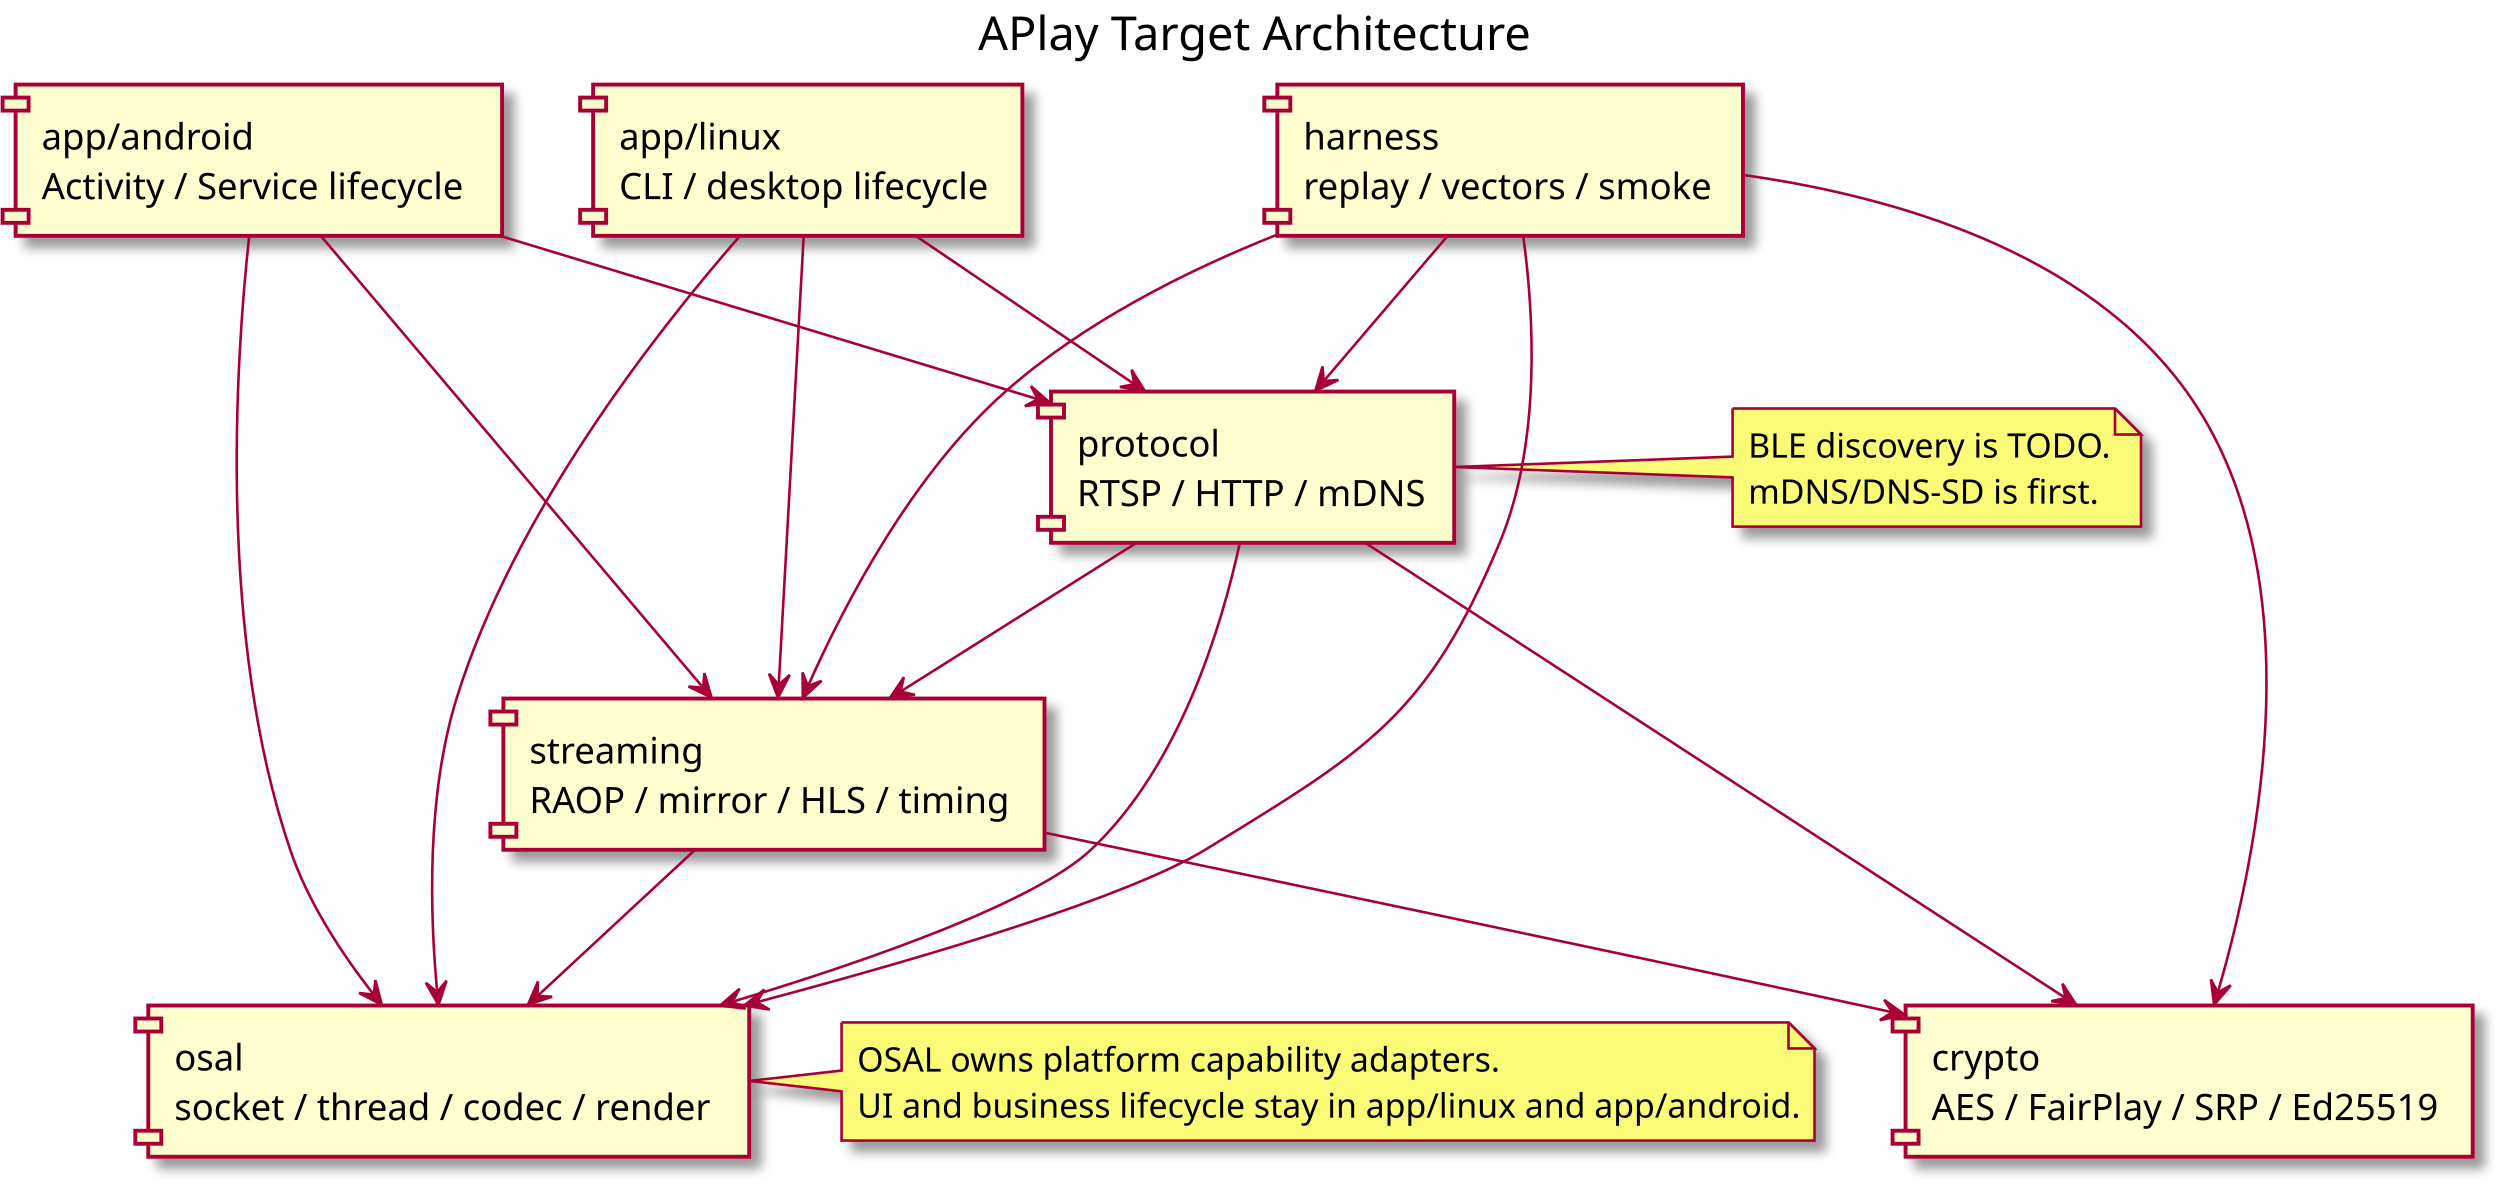
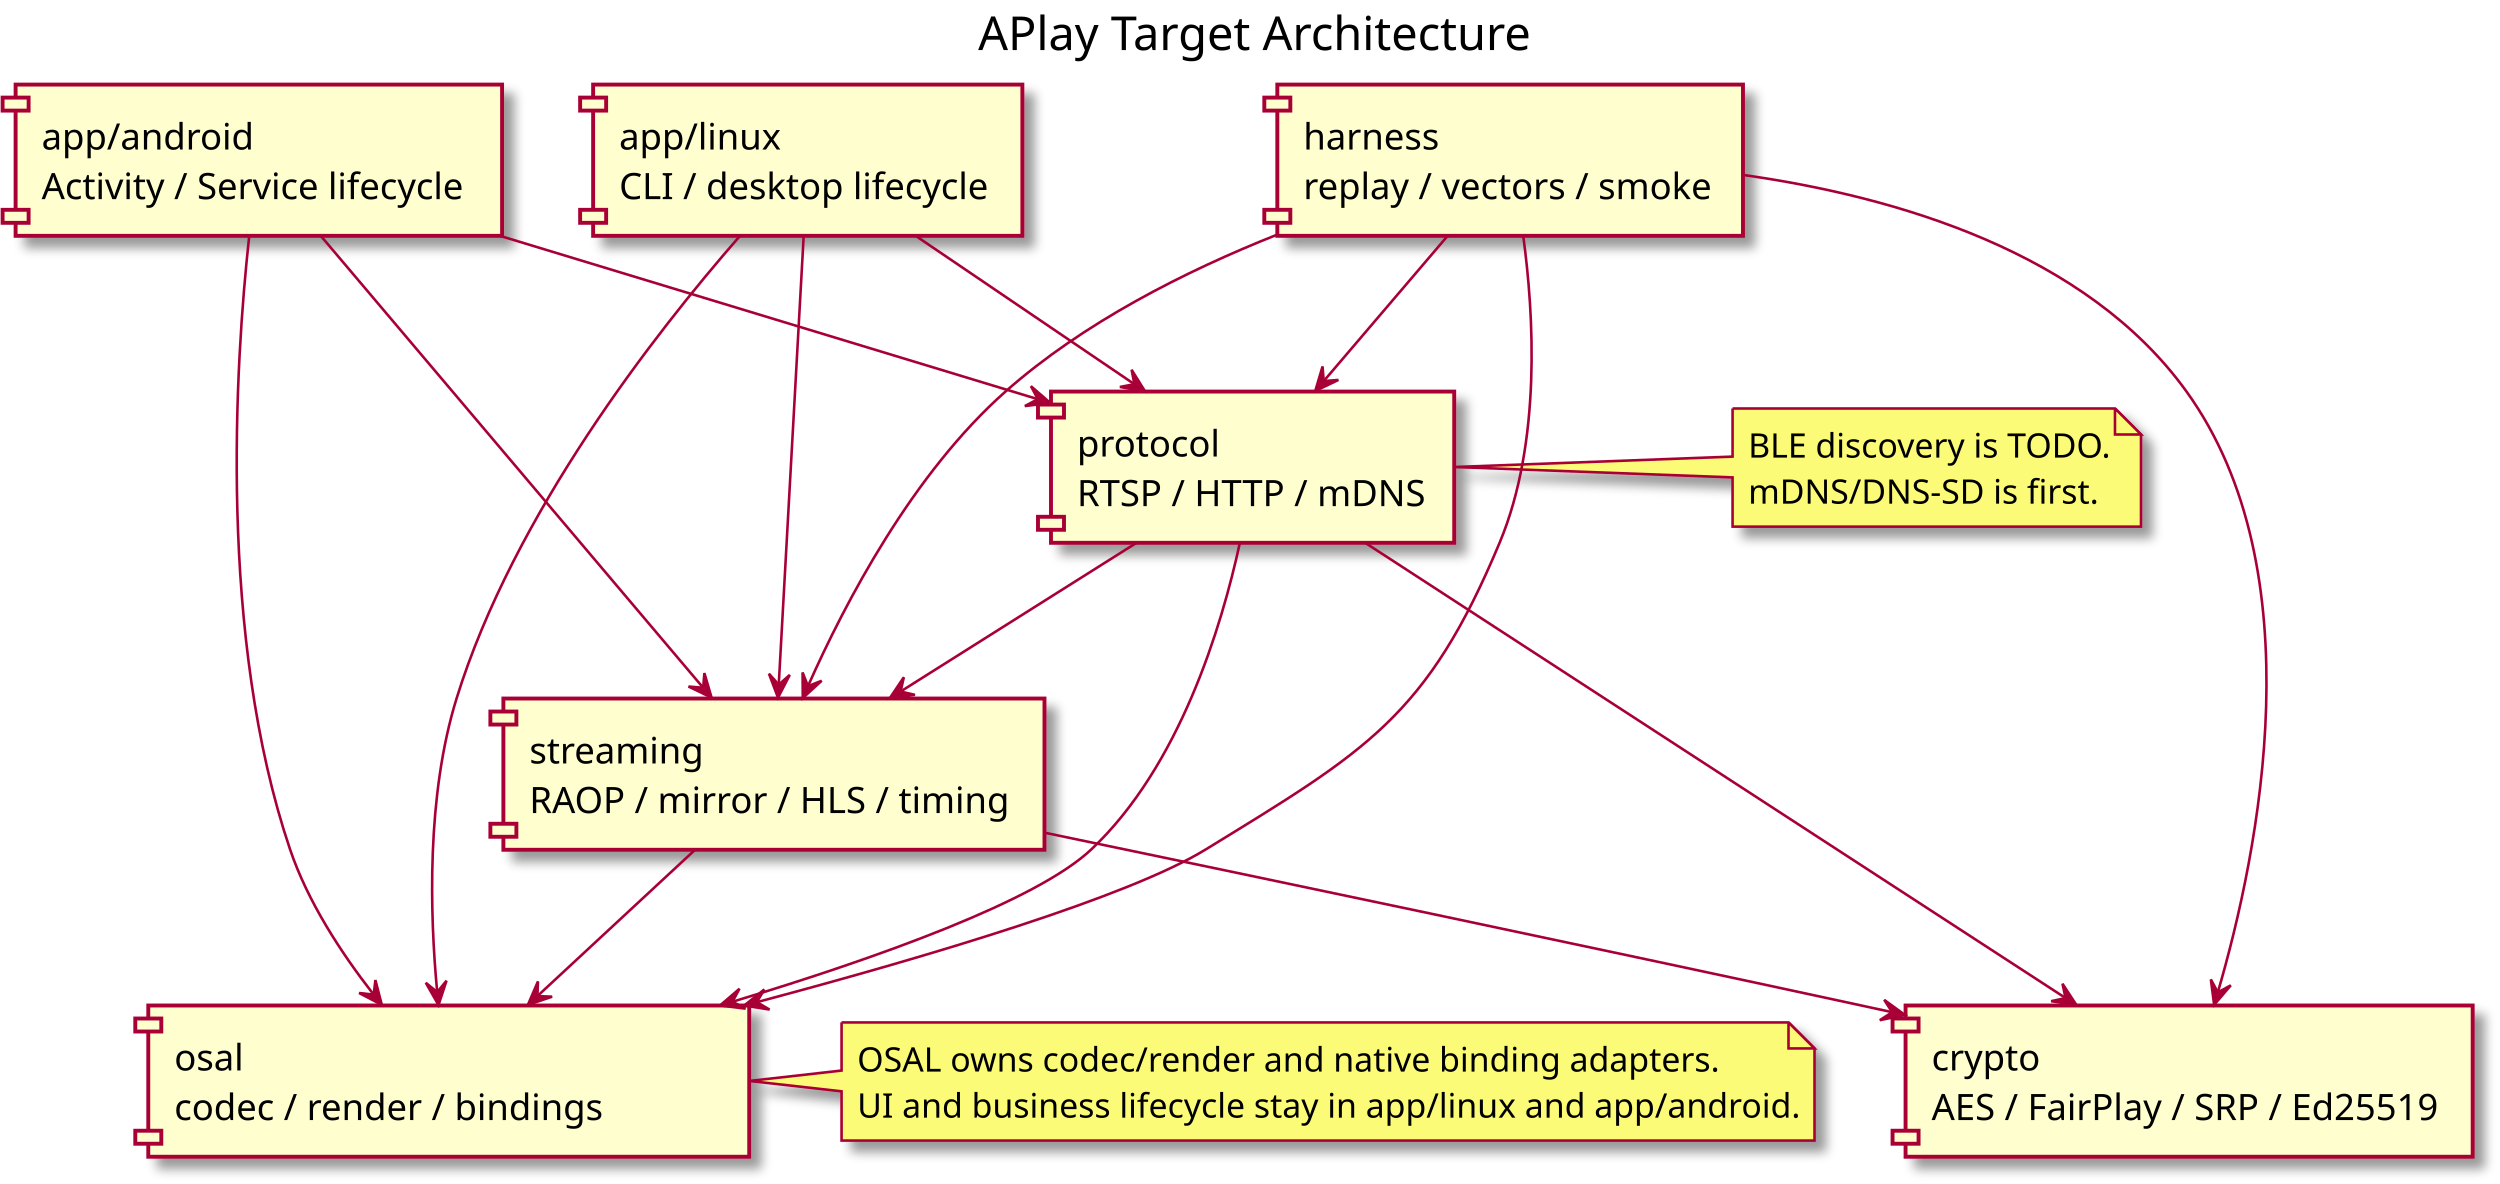
<svg xmlns="http://www.w3.org/2000/svg" contentScriptType="application/ecmascript" contentStyleType="text/css" height="455px" preserveAspectRatio="none" style="width:961px;height:455px;" version="1.1" viewBox="0 0 961 455" width="961px" zoomAndPan="magnify">
  <defs>
    <filter height="300%" id="filb4gb30sjd2" width="300%" x="-1" y="-1">
      <feGaussianBlur result="blurOut" stdDeviation="2.0" />
      <feColorMatrix in="blurOut" result="blurOut2" type="matrix" values="0 0 0 0 0 0 0 0 0 0 0 0 0 0 0 0 0 0 .4 0" />
      <feOffset dx="4.0" dy="4.0" in="blurOut2" result="blurOut3" />
      <feBlend in="SourceGraphic" in2="blurOut3" mode="normal" />
    </filter>
  </defs>
  <g>
    <text fill="#000000" font-family="sans-serif" font-size="18" lengthAdjust="spacingAndGlyphs" textLength="217" x="376" y="19.242">APlay Target Architecture</text>
    <rect fill="#FEFECE" filter="url(#filb4gb30sjd2)" height="58.136" style="stroke: #A80036; stroke-width: 1.5;" width="165" x="228" y="32.516" />
    <rect fill="#FEFECE" height="5" style="stroke: #A80036; stroke-width: 1.5;" width="10" x="223" y="37.516" />
    <rect fill="#FEFECE" height="5" style="stroke: #A80036; stroke-width: 1.5;" width="10" x="223" y="80.652" />
    <text fill="#000000" font-family="sans-serif" font-size="14" lengthAdjust="spacingAndGlyphs" textLength="64" x="238" y="57.482">app/linux</text>
    <text fill="#000000" font-family="sans-serif" font-size="14" lengthAdjust="spacingAndGlyphs" textLength="145" x="238" y="76.55">CLI / desktop lifecycle</text>
    <rect fill="#FEFECE" filter="url(#filb4gb30sjd2)" height="58.136" style="stroke: #A80036; stroke-width: 1.5;" width="187" x="6" y="32.516" />
    <rect fill="#FEFECE" height="5" style="stroke: #A80036; stroke-width: 1.5;" width="10" x="1" y="37.516" />
    <rect fill="#FEFECE" height="5" style="stroke: #A80036; stroke-width: 1.5;" width="10" x="1" y="80.652" />
    <text fill="#000000" font-family="sans-serif" font-size="14" lengthAdjust="spacingAndGlyphs" textLength="84" x="16" y="57.482">app/android</text>
    <text fill="#000000" font-family="sans-serif" font-size="14" lengthAdjust="spacingAndGlyphs" textLength="167" x="16" y="76.55">Activity / Service lifecycle</text>
    <rect fill="#FEFECE" filter="url(#filb4gb30sjd2)" height="58.136" style="stroke: #A80036; stroke-width: 1.5;" width="155" x="404" y="150.516" />
    <rect fill="#FEFECE" height="5" style="stroke: #A80036; stroke-width: 1.5;" width="10" x="399" y="155.516" />
    <rect fill="#FEFECE" height="5" style="stroke: #A80036; stroke-width: 1.5;" width="10" x="399" y="198.652" />
    <text fill="#000000" font-family="sans-serif" font-size="14" lengthAdjust="spacingAndGlyphs" textLength="55" x="414" y="175.482">protocol</text>
    <text fill="#000000" font-family="sans-serif" font-size="14" lengthAdjust="spacingAndGlyphs" textLength="135" x="414" y="194.55">RTSP / HTTP / mDNS</text>
    <rect fill="#FEFECE" filter="url(#filb4gb30sjd2)" height="58.136" style="stroke: #A80036; stroke-width: 1.5;" width="208" x="193.5" y="268.516" />
    <rect fill="#FEFECE" height="5" style="stroke: #A80036; stroke-width: 1.5;" width="10" x="188.5" y="273.516" />
    <rect fill="#FEFECE" height="5" style="stroke: #A80036; stroke-width: 1.5;" width="10" x="188.5" y="316.652" />
    <text fill="#000000" font-family="sans-serif" font-size="14" lengthAdjust="spacingAndGlyphs" textLength="69" x="203.5" y="293.482">streaming</text>
    <text fill="#000000" font-family="sans-serif" font-size="14" lengthAdjust="spacingAndGlyphs" textLength="188" x="203.5" y="312.55">RAOP / mirror / HLS / timing</text>
    <rect fill="#FEFECE" filter="url(#filb4gb30sjd2)" height="58.136" style="stroke: #A80036; stroke-width: 1.5;" width="218" x="732.5" y="386.516" />
    <rect fill="#FEFECE" height="5" style="stroke: #A80036; stroke-width: 1.5;" width="10" x="727.5" y="391.516" />
    <rect fill="#FEFECE" height="5" style="stroke: #A80036; stroke-width: 1.5;" width="10" x="727.5" y="434.652" />
    <text fill="#000000" font-family="sans-serif" font-size="14" lengthAdjust="spacingAndGlyphs" textLength="42" x="742.5" y="411.482">crypto</text>
    <text fill="#000000" font-family="sans-serif" font-size="14" lengthAdjust="spacingAndGlyphs" textLength="198" x="742.5" y="430.55">AES / FairPlay / SRP / Ed25519</text>
    <rect fill="#FEFECE" filter="url(#filb4gb30sjd2)" height="58.136" style="stroke: #A80036; stroke-width: 1.5;" width="231" x="57" y="386.516" />
    <rect fill="#FEFECE" height="5" style="stroke: #A80036; stroke-width: 1.5;" width="10" x="52" y="391.516" />
    <rect fill="#FEFECE" height="5" style="stroke: #A80036; stroke-width: 1.5;" width="10" x="52" y="434.652" />
    <text fill="#000000" font-family="sans-serif" font-size="14" lengthAdjust="spacingAndGlyphs" textLength="27" x="67" y="411.482">osal</text>
-     <text fill="#000000" font-family="sans-serif" font-size="14" lengthAdjust="spacingAndGlyphs" textLength="211" x="67" y="430.55">socket / thread / codec / render</text>
+     <text fill="#000000" font-family="sans-serif" font-size="14" lengthAdjust="spacingAndGlyphs" textLength="174" x="67" y="430.55">codec / render / bindings</text>
    <rect fill="#FEFECE" filter="url(#filb4gb30sjd2)" height="58.136" style="stroke: #A80036; stroke-width: 1.5;" width="179" x="491" y="32.516" />
    <rect fill="#FEFECE" height="5" style="stroke: #A80036; stroke-width: 1.5;" width="10" x="486" y="37.516" />
    <rect fill="#FEFECE" height="5" style="stroke: #A80036; stroke-width: 1.5;" width="10" x="486" y="80.652" />
    <text fill="#000000" font-family="sans-serif" font-size="14" lengthAdjust="spacingAndGlyphs" textLength="54" x="501" y="57.482">harness</text>
    <text fill="#000000" font-family="sans-serif" font-size="14" lengthAdjust="spacingAndGlyphs" textLength="159" x="501" y="76.55">replay / vectors / smoke</text>
    <path d="M666,157.016 L666,175.516 L559.06,179.516 L666,183.516 L666,202.428 A0,0 0 0 0 666,202.428 L823,202.428 A0,0 0 0 0 823,202.428 L823,167.016 L813,157.016 L666,157.016 A0,0 0 0 0 666,157.016 " fill="#FBFB77" filter="url(#filb4gb30sjd2)" style="stroke: #A80036; stroke-width: 1.0;" />
    <path d="M813,157.016 L813,167.016 L823,167.016 L813,157.016 " fill="#FBFB77" style="stroke: #A80036; stroke-width: 1.0;" />
    <text fill="#000000" font-family="sans-serif" font-size="13" lengthAdjust="spacingAndGlyphs" textLength="136" x="672" y="175.913">BLE discovery is TODO.</text>
    <text fill="#000000" font-family="sans-serif" font-size="13" lengthAdjust="spacingAndGlyphs" textLength="130" x="672" y="193.619">mDNS/DNS-SD is first.</text>
    <path d="M323.5,393.016 L323.5,411.516 L288.03,415.516 L323.5,419.516 L323.5,438.428 A0,0 0 0 0 323.5,438.428 L697.5,438.428 A0,0 0 0 0 697.5,438.428 L697.5,403.016 L687.5,393.016 L323.5,393.016 A0,0 0 0 0 323.5,393.016 " fill="#FBFB77" filter="url(#filb4gb30sjd2)" style="stroke: #A80036; stroke-width: 1.0;" />
    <path d="M687.5,393.016 L687.5,403.016 L697.5,403.016 L687.5,393.016 " fill="#FBFB77" style="stroke: #A80036; stroke-width: 1.0;" />
-     <text fill="#000000" font-family="sans-serif" font-size="13" lengthAdjust="spacingAndGlyphs" textLength="241" x="329.5" y="411.913">OSAL owns platform capability adapters.</text>
+     <text fill="#000000" font-family="sans-serif" font-size="13" lengthAdjust="spacingAndGlyphs" textLength="241" x="329.5" y="411.913">OSAL owns codec/render and native binding adapters.</text>
    <text fill="#000000" font-family="sans-serif" font-size="13" lengthAdjust="spacingAndGlyphs" textLength="353" x="329.5" y="429.619">UI and business lifecycle stay in app/linux and app/android.</text>
    <path d="M351.89,90.596 C377.22,107.776 409.65,129.776 435.73,147.466 " fill="none" id="LinuxApp-&gt;Protocol" style="stroke: #A80036; stroke-width: 1.0;" />
    <polygon fill="#A80036" points="440.19,150.496,434.993,142.13,436.054,147.686,430.498,148.747,440.19,150.496" style="stroke: #A80036; stroke-width: 1.0;" />
    <path d="M308.93,90.746 C306.53,134.046 301.93,216.716 299.36,263.006 " fill="none" id="LinuxApp-&gt;Streaming" style="stroke: #A80036; stroke-width: 1.0;" />
    <polygon fill="#A80036" points="299.07,268.186,303.577,259.429,299.355,263.194,295.59,258.972,299.07,268.186" style="stroke: #A80036; stroke-width: 1.0;" />
    <path d="M284.31,90.826 C251.65,128.216 197.45,197.646 175.5,268.516 C163.94,305.836 165.21,351.116 168.05,381.266 " fill="none" id="LinuxApp-&gt;Osal" style="stroke: #A80036; stroke-width: 1.0;" />
    <polygon fill="#A80036" points="168.56,386.336,171.639,376.981,168.06,381.361,163.679,377.781,168.56,386.336" style="stroke: #A80036; stroke-width: 1.0;" />
    <path d="M191.97,90.596 C255.01,109.736 337.76,134.866 398.64,153.356 " fill="none" id="AndroidApp-&gt;Protocol" style="stroke: #A80036; stroke-width: 1.0;" />
    <polygon fill="#A80036" points="403.73,154.896,396.291,148.442,398.948,153.435,393.954,156.093,403.73,154.896" style="stroke: #A80036; stroke-width: 1.0;" />
    <path d="M123.38,90.746 C160.32,134.396 231.12,218.066 270.09,264.126 " fill="none" id="AndroidApp-&gt;Streaming" style="stroke: #A80036; stroke-width: 1.0;" />
    <polygon fill="#A80036" points="273.53,268.186,270.769,258.732,270.3,264.37,264.662,263.901,273.53,268.186" style="stroke: #A80036; stroke-width: 1.0;" />
    <path d="M95.79,90.806 C90.4,140.176 83.82,244.576 111.5,326.516 C118.3,346.636 131.18,366.326 143.36,381.966 " fill="none" id="AndroidApp-&gt;Osal" style="stroke: #A80036; stroke-width: 1.0;" />
    <polygon fill="#A80036" points="146.77,386.266,144.297,376.733,143.657,382.353,138.036,381.713,146.77,386.266" style="stroke: #A80036; stroke-width: 1.0;" />
    <path d="M524.92,208.746 C592.72,252.806 723.23,337.646 793.65,383.416 " fill="none" id="Protocol-&gt;Crypto" style="stroke: #A80036; stroke-width: 1.0;" />
    <polygon fill="#A80036" points="798.2,386.376,792.812,378.131,794.001,383.662,788.47,384.85,798.2,386.376" style="stroke: #A80036; stroke-width: 1.0;" />
    <path d="M436.96,208.596 C409.6,225.846 374.53,247.956 346.4,265.686 " fill="none" id="Protocol-&gt;Streaming" style="stroke: #A80036; stroke-width: 1.0;" />
    <polygon fill="#A80036" points="341.95,268.496,351.699,267.094,346.184,265.836,347.442,260.32,341.95,268.496" style="stroke: #A80036; stroke-width: 1.0;" />
    <path d="M476.62,208.586 C469.54,241.196 453.37,294.596 419.5,326.516 C398.52,346.286 337.82,368.046 281.85,384.976 " fill="none" id="Protocol-&gt;Osal" style="stroke: #A80036; stroke-width: 1.0;" />
    <polygon fill="#A80036" points="276.8,386.496,286.572,387.728,281.587,385.053,284.262,380.068,276.8,386.496" style="stroke: #A80036; stroke-width: 1.0;" />
    <path d="M401.93,320.166 C486.53,337.786 608.77,363.426 715.5,386.516 C719.35,387.346 723.27,388.196 727.22,389.066 " fill="none" id="Streaming-&gt;Crypto" style="stroke: #A80036; stroke-width: 1.0;" />
    <polygon fill="#A80036" points="732.24,390.156,724.289,384.343,727.353,389.098,722.598,392.162,732.24,390.156" style="stroke: #A80036; stroke-width: 1.0;" />
    <path d="M267.24,326.596 C248.95,343.566 225.59,365.246 206.64,382.836 " fill="none" id="Streaming-&gt;Osal" style="stroke: #A80036; stroke-width: 1.0;" />
    <polygon fill="#A80036" points="202.91,386.296,212.231,383.115,206.578,382.899,206.796,377.246,202.91,386.296" style="stroke: #A80036; stroke-width: 1.0;" />
    <path d="M556.53,90.596 C542.17,107.426 523.86,128.886 508.92,146.396 " fill="none" id="Harness-&gt;Protocol" style="stroke: #A80036; stroke-width: 1.0;" />
    <polygon fill="#A80036" points="505.59,150.296,514.475,146.046,508.836,146.493,508.39,140.853,505.59,150.296" style="stroke: #A80036; stroke-width: 1.0;" />
    <path d="M490.94,90.196 C455.61,104.246 416.41,124.036 386.5,150.516 C350.91,182.026 325.02,231.236 310.62,263.676 " fill="none" id="Harness-&gt;Streaming" style="stroke: #A80036; stroke-width: 1.0;" />
    <polygon fill="#A80036" points="308.58,268.336,315.844,261.685,310.579,263.753,308.512,258.487,308.58,268.336" style="stroke: #A80036; stroke-width: 1.0;" />
    <path d="M670.16,67.266 C728.99,75.596 801.93,96.956 840.5,150.516 C890.19,219.516 868.39,327.146 852.61,381.186 " fill="none" id="Harness-&gt;Crypto" style="stroke: #A80036; stroke-width: 1.0;" />
    <polygon fill="#A80036" points="851.11,386.246,857.517,378.766,852.54,381.455,849.851,376.478,851.11,386.246" style="stroke: #A80036; stroke-width: 1.0;" />
    <path d="M585.53,90.666 C589.66,121.016 592.52,170.146 576.5,208.516 C548.52,275.526 525.39,288.536 463.5,326.516 C433.96,344.646 358.14,367.326 291.31,385.126 " fill="none" id="Harness-&gt;Osal" style="stroke: #A80036; stroke-width: 1.0;" />
    <polygon fill="#A80036" points="286.1,386.506,295.822,388.082,290.935,385.233,293.785,380.346,286.1,386.506" style="stroke: #A80036; stroke-width: 1.0;" />
  </g>
</svg>
